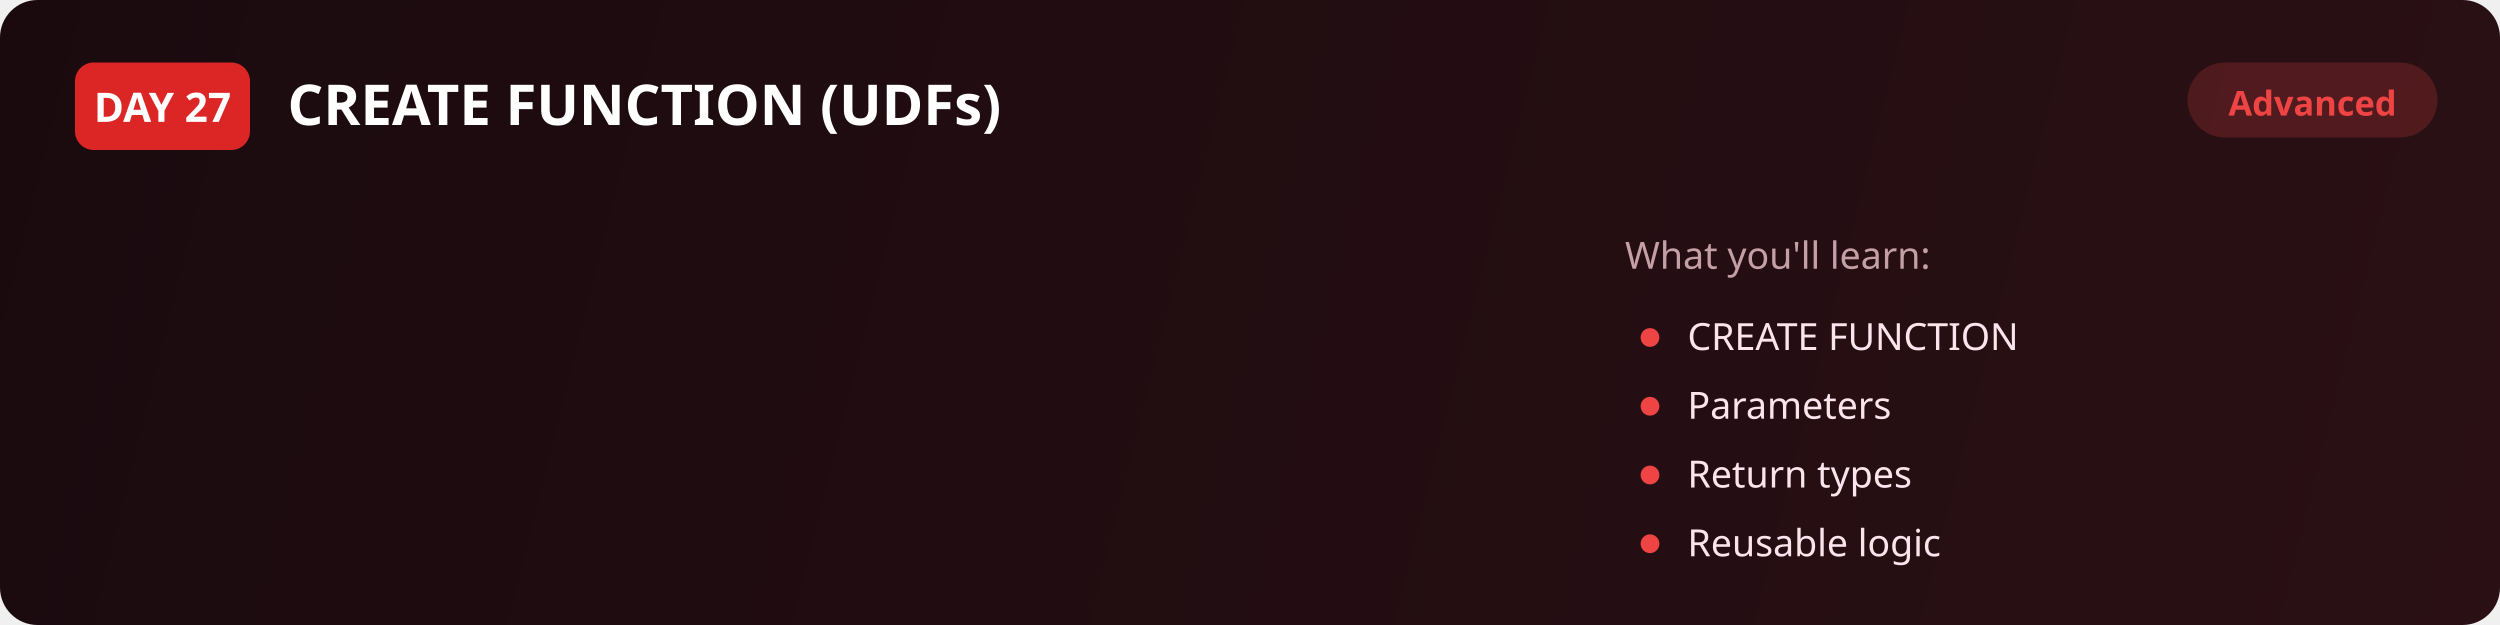
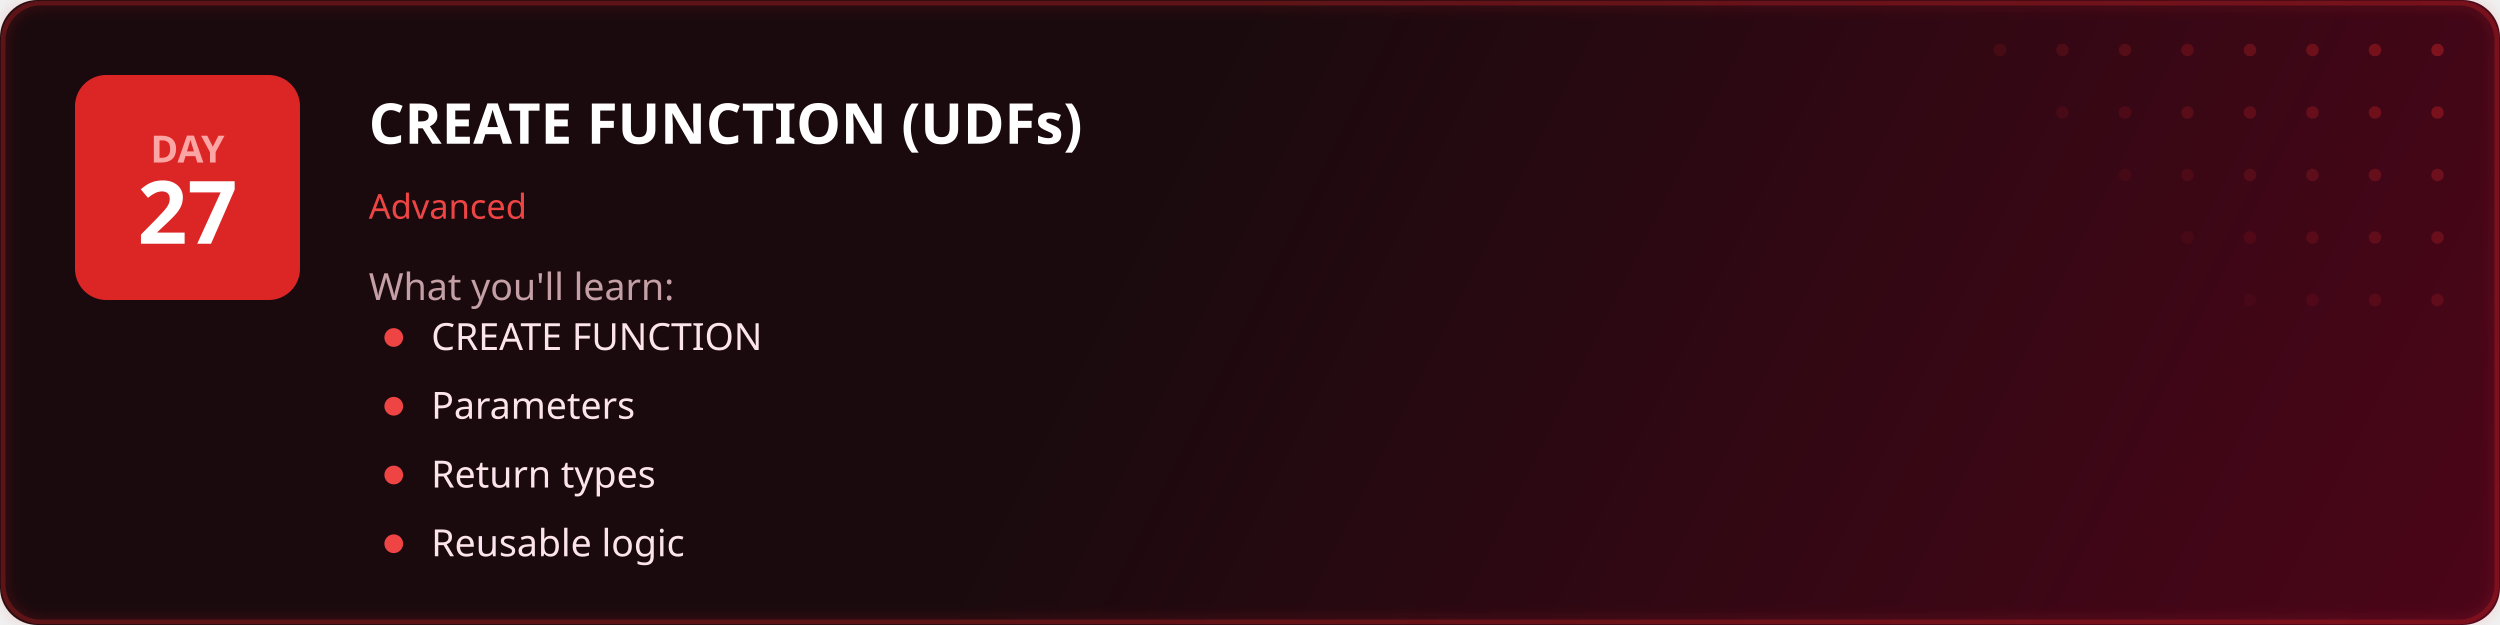
<svg xmlns="http://www.w3.org/2000/svg" viewBox="0 0 800 200" fill="none">
  <defs>
-     <linearGradient id="bg" x1="0" y1="0" x2="800" y2="200" gradientUnits="userSpaceOnUse">
+     <linearGradient id="fbg" x1="400" y1="0" x2="800" y2="200" gradientUnits="userSpaceOnUse">
      <stop offset="0%" stop-color="#1a0a0e" />
-       <stop offset="100%" stop-color="#2a1015" />
+       <stop offset="100%" stop-color="#4c0519" />
    </linearGradient>
+     <filter id="glow">
+       <feGaussianBlur stdDeviation="2" result="blur" />
+       <feMerge>
+         <feMergeNode in="blur" />
+         <feMergeNode in="SourceGraphic" />
+       </feMerge>
+     </filter>
  </defs>
-   <rect width="800" height="200" rx="12" fill="url(#bg)" />
-   <rect x="24" y="20" width="56" height="28" rx="6" fill="#dc2626" />
-   <text x="52" y="39" font-family="Segoe UI, system-ui, sans-serif" font-size="13" font-weight="700" fill="#ffffff" text-anchor="middle">DAY 27</text>
-   <text x="92" y="40" font-family="Segoe UI, system-ui, sans-serif" font-size="18" font-weight="700" fill="#ffffff">CREATE FUNCTION (UDFs)</text>
-   <text x="520" y="86" font-family="Segoe UI, system-ui, sans-serif" font-size="12" fill="#c4a0a6">What you'll learn:</text>
-   <circle cx="528" cy="108" r="3" fill="#ef4444" />
-   <text x="540" y="112" font-family="Segoe UI, system-ui, sans-serif" font-size="12" fill="#fce4ec">CREATE FUNCTION</text>
-   <circle cx="528" cy="130" r="3" fill="#ef4444" />
-   <text x="540" y="134" font-family="Segoe UI, system-ui, sans-serif" font-size="12" fill="#fce4ec">Parameters</text>
-   <circle cx="528" cy="152" r="3" fill="#ef4444" />
-   <text x="540" y="156" font-family="Segoe UI, system-ui, sans-serif" font-size="12" fill="#fce4ec">Return types</text>
-   <circle cx="528" cy="174" r="3" fill="#ef4444" />
-   <text x="540" y="178" font-family="Segoe UI, system-ui, sans-serif" font-size="12" fill="#fce4ec">Reusable logic</text>
-   <rect x="700" y="20" width="80" height="24" rx="12" fill="#ef4444" opacity="0.2" />
-   <text x="740" y="37" font-family="Segoe UI, system-ui, sans-serif" font-size="11" font-weight="600" fill="#ef4444" text-anchor="middle">Advanced</text>
+   <rect width="800" height="200" rx="12" fill="url(#fbg)" />
+   <rect x="1" y="1" width="798" height="198" rx="12" fill="none" stroke="#dc2626" stroke-width="1.5" opacity="0.35" filter="url(#glow)" />
+   <circle cx="640" cy="16" r="2" fill="#dc2626" opacity="0.12" />
+   <circle cx="660" cy="16" r="2" fill="#dc2626" opacity="0.15" />
+   <circle cx="680" cy="16" r="2" fill="#dc2626" opacity="0.18" />
+   <circle cx="700" cy="16" r="2" fill="#dc2626" opacity="0.22" />
+   <circle cx="720" cy="16" r="2" fill="#dc2626" opacity="0.26" />
+   <circle cx="740" cy="16" r="2" fill="#dc2626" opacity="0.3" />
+   <circle cx="760" cy="16" r="2" fill="#dc2626" opacity="0.35" />
+   <circle cx="780" cy="16" r="2" fill="#dc2626" opacity="0.4" />
+   <circle cx="660" cy="36" r="2" fill="#dc2626" opacity="0.1" />
+   <circle cx="680" cy="36" r="2" fill="#dc2626" opacity="0.14" />
+   <circle cx="700" cy="36" r="2" fill="#dc2626" opacity="0.18" />
+   <circle cx="720" cy="36" r="2" fill="#dc2626" opacity="0.22" />
+   <circle cx="740" cy="36" r="2" fill="#dc2626" opacity="0.26" />
+   <circle cx="760" cy="36" r="2" fill="#dc2626" opacity="0.3" />
+   <circle cx="780" cy="36" r="2" fill="#dc2626" opacity="0.35" />
+   <circle cx="680" cy="56" r="2" fill="#dc2626" opacity="0.08" />
+   <circle cx="700" cy="56" r="2" fill="#dc2626" opacity="0.12" />
+   <circle cx="720" cy="56" r="2" fill="#dc2626" opacity="0.16" />
+   <circle cx="740" cy="56" r="2" fill="#dc2626" opacity="0.2" />
+   <circle cx="760" cy="56" r="2" fill="#dc2626" opacity="0.24" />
+   <circle cx="780" cy="56" r="2" fill="#dc2626" opacity="0.28" />
+   <circle cx="700" cy="76" r="2" fill="#dc2626" opacity="0.08" />
+   <circle cx="720" cy="76" r="2" fill="#dc2626" opacity="0.12" />
+   <circle cx="740" cy="76" r="2" fill="#dc2626" opacity="0.16" />
+   <circle cx="760" cy="76" r="2" fill="#dc2626" opacity="0.2" />
+   <circle cx="780" cy="76" r="2" fill="#dc2626" opacity="0.24" />
+   <circle cx="720" cy="96" r="2" fill="#dc2626" opacity="0.06" />
+   <circle cx="740" cy="96" r="2" fill="#dc2626" opacity="0.1" />
+   <circle cx="760" cy="96" r="2" fill="#dc2626" opacity="0.14" />
+   <circle cx="780" cy="96" r="2" fill="#dc2626" opacity="0.18" />
+   <rect x="24" y="24" width="72" height="72" rx="10" fill="#dc2626" />
+   <text x="60" y="52" font-family="Segoe UI, system-ui, sans-serif" font-size="12" font-weight="600" fill="#fca5a5" text-anchor="middle">DAY</text>
+   <text x="60" y="78" font-family="Segoe UI, system-ui, sans-serif" font-size="28" font-weight="800" fill="#ffffff" text-anchor="middle">27</text>
+   <text x="118" y="46" font-family="Segoe UI, system-ui, sans-serif" font-size="18" font-weight="700" fill="#ffffff">CREATE FUNCTION (UDFs)</text>
+   <text x="118" y="70" font-family="Segoe UI, system-ui, sans-serif" font-size="11" fill="#ef4444">Advanced</text>
+   <text x="118" y="96" font-family="Segoe UI, system-ui, sans-serif" font-size="12" fill="#c4a0a6">What you'll learn:</text>
+   <circle cx="126" cy="108" r="3" fill="#ef4444" />
+   <text x="138" y="112" font-family="Segoe UI, system-ui, sans-serif" font-size="12" fill="#fce4ec">CREATE FUNCTION</text>
+   <circle cx="126" cy="130" r="3" fill="#ef4444" />
+   <text x="138" y="134" font-family="Segoe UI, system-ui, sans-serif" font-size="12" fill="#fce4ec">Parameters</text>
+   <circle cx="126" cy="152" r="3" fill="#ef4444" />
+   <text x="138" y="156" font-family="Segoe UI, system-ui, sans-serif" font-size="12" fill="#fce4ec">Return types</text>
+   <circle cx="126" cy="174" r="3" fill="#ef4444" />
+   <text x="138" y="178" font-family="Segoe UI, system-ui, sans-serif" font-size="12" fill="#fce4ec">Reusable logic</text>
</svg>
